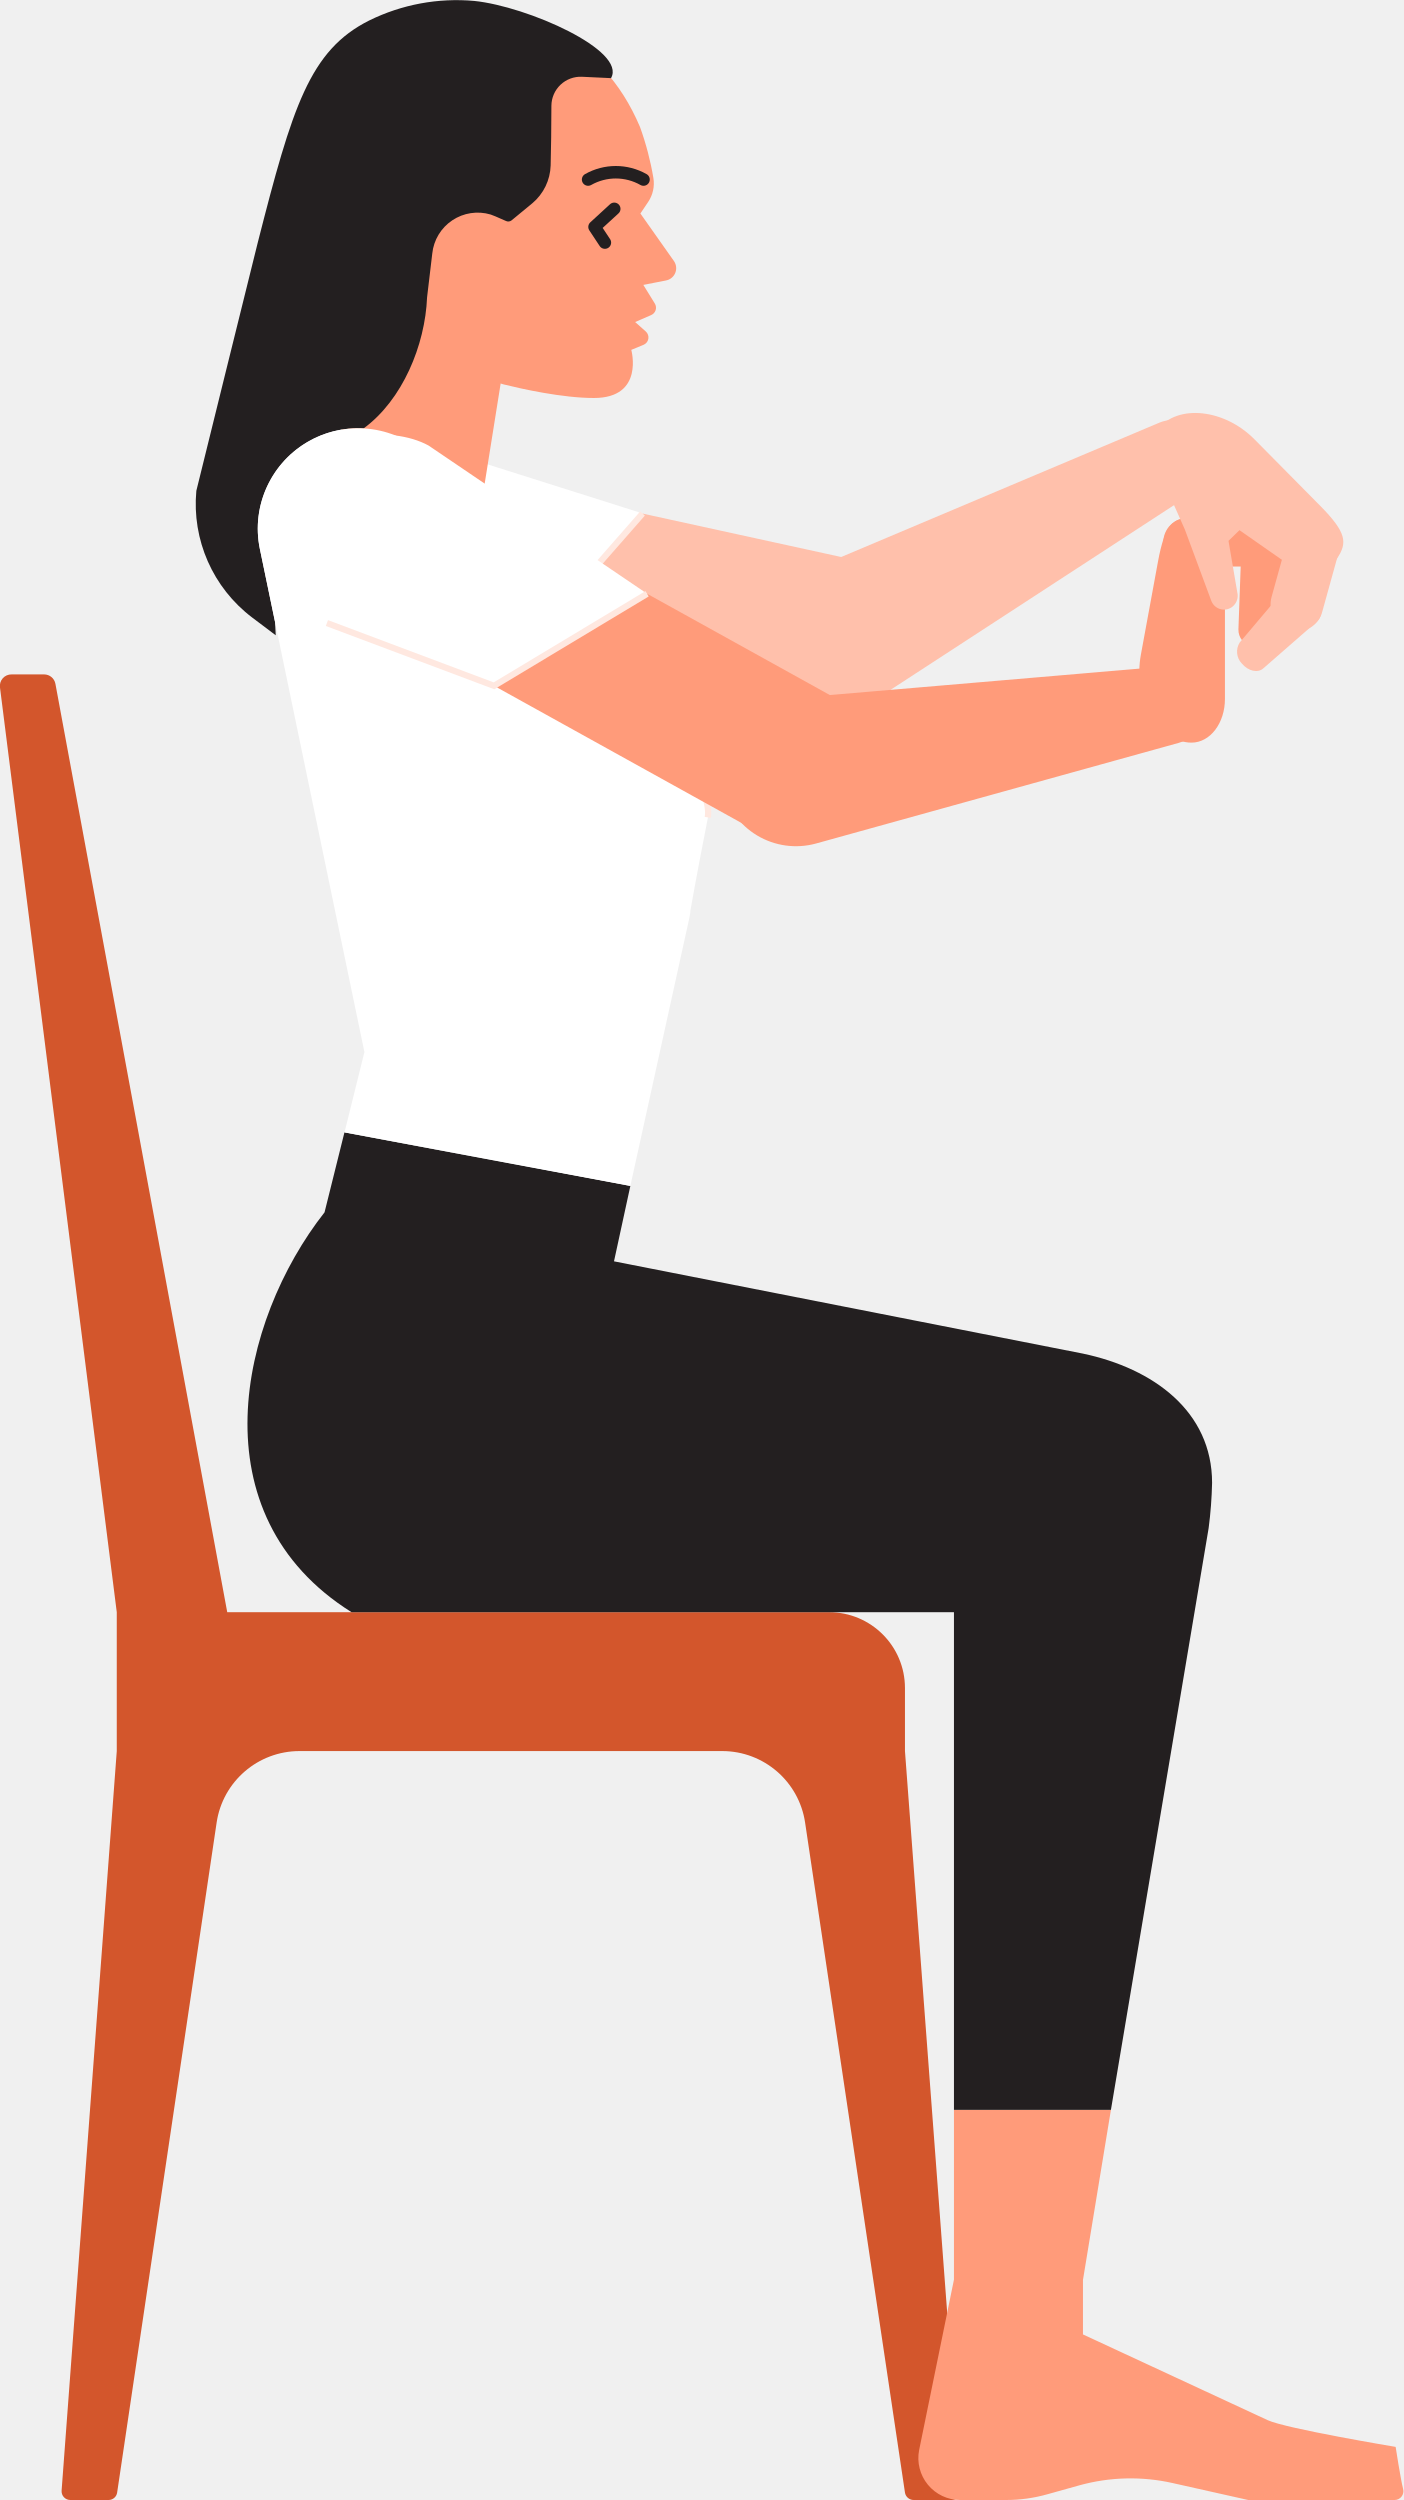
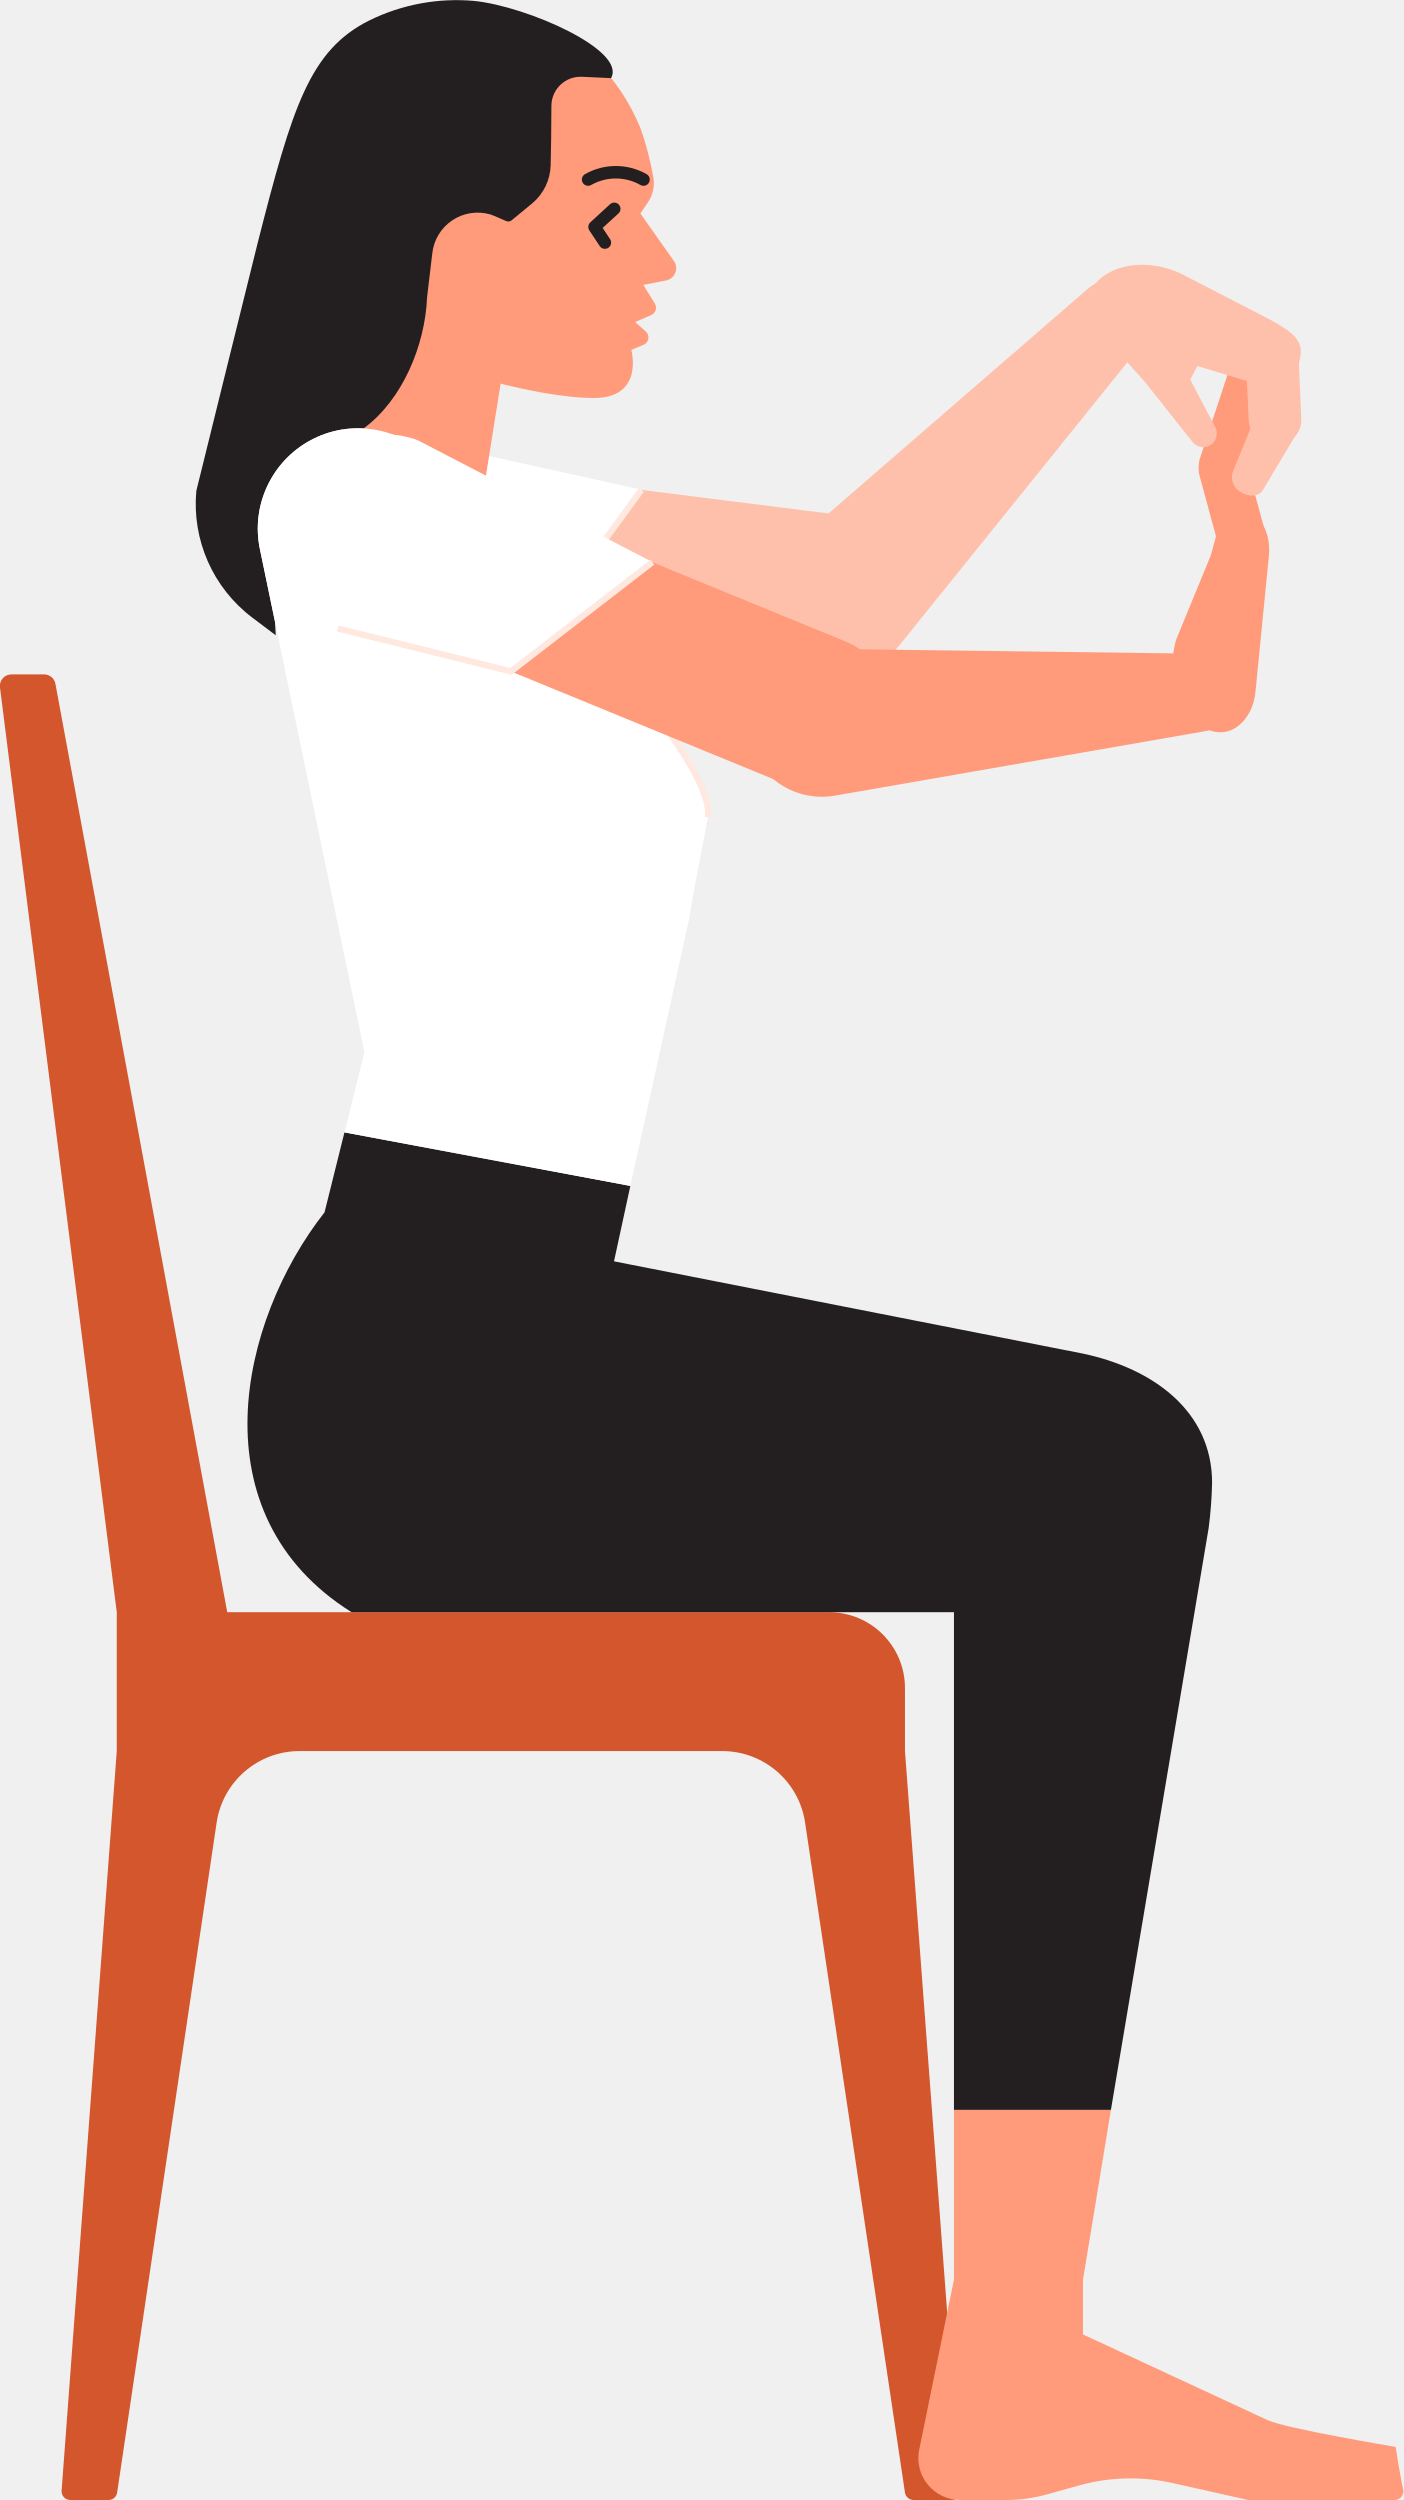
<svg xmlns="http://www.w3.org/2000/svg" id="fingers-palm-stretch" viewBox="0 0 224.86 400.57">
  <g id="arm-left">
    <g id="upperarm-right">
-       <path id="upperarm-right-skin" d="M134.78,138.92l-71.4-15.61a12.39,12.39,0,0,1-9.28-14.7h0a12.05,12.05,0,0,1,14.3-9.54l71.4,15.61a12.39,12.39,0,0,1,9.28,14.7h0A12.06,12.06,0,0,1,134.78,138.92Z" transform="translate(-5 -25.43)" style="fill: #ffc0ab" />
-       <path id="upperarm-right-clothes" d="M89.31,129l-27.76-1.8C55,125.75,47.37,116.89,49.3,107.56S62.11,93.82,68.63,95.25L108,107.71Z" transform="translate(-5 -25.43)" style="fill: #fff" />
-       <polyline id="outline" points="102.95 82.28 84.31 103.55 56.55 101.75" style="fill: none;stroke: #ffe8e0;stroke-miterlimit: 10" />
+       <path id="upperarm-right-skin" d="M137.27,132.62l-72.5-9.16a12.39,12.39,0,0,1-10.56-13.82h0A12.06,12.06,0,0,1,67.6,98.86L140.1,108a12.4,12.4,0,0,1,10.57,13.82h0A12.06,12.06,0,0,1,137.27,132.62Z" transform="translate(-5 -25.43)" style="fill:#ffc0ab" />
+       <path id="upperarm-right-clothes" d="M91.1,126.78l-27.81.69c-6.62-.84-15-9-14-18.44S60.87,94.2,67.49,95l40.28,8.89Z" transform="translate(-5 -25.43)" style="fill:#fff" />
+       <polyline id="outline" points="102.76 78.5 86.1 101.35 58.28 102.04" style="fill:none;stroke:#ffe8e0;stroke-miterlimit:10" />
    </g>
    <g id="forearm-right">
-       <path id="forearm-right-skin" d="M199.18,99.24a6.3,6.3,0,0,1-2.8,5L144.1,138.3A11.36,11.36,0,0,1,128,133.83h0a12,12,0,0,1,5.07-16.32l57.77-24.39a6.12,6.12,0,0,1,8.33,6.12Z" transform="translate(-5 -25.43)" style="fill: #ffc0ab" />
+       <path id="forearm-right-skin" d="M189.22,74.86a6.3,6.3,0,0,1-1.13,5.58l-39.16,48.61a11.37,11.37,0,0,1-16.69.72h0a12,12,0,0,1-.23-17.09L179.4,71.61a6.12,6.12,0,0,1,9.82,3.25Z" transform="translate(-5 -25.43)" style="fill:#ffc0ab" />
    </g>
-     <g id="shadow-hand-left" style="opacity: 0">
-       <path d="M211.3,111.85l-2.55,9.2a4.37,4.37,0,0,0,2.91,5.37h0a4.18,4.18,0,0,0,5.21-3l2.55-9.2a4.37,4.37,0,0,0-2.9-5.37h0A4.19,4.19,0,0,0,211.3,111.85Z" transform="translate(-5 -25.43)" style="fill: #ffc0ab" />
-       <path d="M204,131.77h0c1,1.19,2.52,1.54,3.41.76l8.54-7.46c1.16-1,1.05-3.11-.24-4.67h0c-1.41-1.69-3.59-2.05-4.68-.77l-7.39,8.74A2.74,2.74,0,0,0,204,131.77Z" transform="translate(-5 -25.43)" style="fill: #ffc0ab" />
-       <path d="M190.22,94.57h0c-1.61,2.45-.39,6.2,2.73,8.37l17.75,12.4c3.12,2.18,7,2,8.57-.48h0c1.61-2.45,1.53-4.07-2.73-8.38L206,95.82C201.24,91,193.78,90.1,190.5,94.2A4.5,4.5,0,0,0,190.22,94.57Z" transform="translate(-5 -25.43)" style="fill: #ffc0ab" />
-       <path d="M206.43,107.62l-4.59,4.47,1.47,8.61a2.26,2.26,0,0,1-1.05,2.09h0a2.18,2.18,0,0,1-3.19-1.13l-4.22-11.38-4.68-10.54Z" transform="translate(-5 -25.43)" style="fill: #ffc0ab" />
+     <g id="shadow-hand-left" style="opacity:0">
+       <path d="M204.65,83.1l.42,9.53a4.37,4.37,0,0,0,4.43,4.21h0a4.18,4.18,0,0,0,4-4.43l-.42-9.53a4.38,4.38,0,0,0-4.43-4.21h0A4.18,4.18,0,0,0,204.65,83.1Z" transform="translate(-5 -25.43)" style="fill:#ffc0ab" />
+       <path d="M203.86,104.3h0c1.32.83,2.87.68,3.48-.33l5.81-9.74c.79-1.32,0-3.28-1.68-4.36h0c-1.85-1.18-4-.84-4.68.71l-4.32,10.6A2.73,2.73,0,0,0,203.86,104.3Z" transform="translate(-5 -25.43)" style="fill:#ffc0ab" />
+       <path d="M179.26,73.19h0c-.78,2.82,1.54,6,5.19,7.12l20.71,6.29c3.64,1.11,7.22-.29,8-3.11h0c.77-2.83.19-4.34-5.19-7.12l-13.32-6.88c-6-3.11-13.39-1.65-15.25,3.26C179.35,72.9,179.3,73.05,179.26,73.19Z" transform="translate(-5 -25.43)" style="fill:#ffc0ab" />
+       <path d="M198.71,80.58l-3,5.67L199.79,94a2.27,2.27,0,0,1-.35,2.32h0a2.18,2.18,0,0,1-3.39-.1l-7.53-9.51-7.71-8.57Z" transform="translate(-5 -25.43)" style="fill:#ffc0ab" />
    </g>
  </g>
-   <path id="chair" d="M150,306V295.89a12.15,12.15,0,0,0-12.14-12.14H41.41L13.88,135a1.84,1.84,0,0,0-1.81-1.51H6.85A1.84,1.84,0,0,0,5,135.6L23.71,283.75V306L14.87,424.5a1.4,1.4,0,0,0,1.39,1.5h6.13a1.39,1.39,0,0,0,1.38-1.19L39.71,317.46A13.43,13.43,0,0,1,53,306h67.75A13.43,13.43,0,0,1,134,317.46L150,424.81a1.41,1.41,0,0,0,1.39,1.19h6.13a1.4,1.4,0,0,0,1.39-1.5Z" transform="translate(-5 -25.43)" style="fill: #d3562c" />
+   <path id="chair" d="M150,306V295.89a12.15,12.15,0,0,0-12.14-12.14H41.41L13.88,135a1.84,1.84,0,0,0-1.81-1.51H6.85A1.84,1.84,0,0,0,5,135.6L23.71,283.75V306L14.87,424.5a1.4,1.4,0,0,0,1.39,1.5h6.13a1.39,1.39,0,0,0,1.38-1.19L39.71,317.46A13.43,13.43,0,0,1,53,306h67.75A13.43,13.43,0,0,1,134,317.46L150,424.81a1.41,1.41,0,0,0,1.39,1.19h6.13a1.4,1.4,0,0,0,1.39-1.5Z" transform="translate(-5 -25.43)" style="fill:#d3562c" />
  <g id="legs">
-     <path d="M229.82,424.24c-.4-1.55-1.2-6.75-1.2-6.75S211,414.56,208.1,413.2l-29.58-13.73v-8.72L183,363.49l-25.15,0v27.2L152.27,418a6.71,6.71,0,0,0,6.58,8h7.36a24.28,24.28,0,0,0,6.51-.89l5.19-1.45a30.75,30.75,0,0,1,15-.37L205,426h23.49A1.41,1.41,0,0,0,229.82,424.24Z" transform="translate(-5 -25.43)" style="fill: #ff9b7a" />
-     <path d="M57,219.68l3.19-12.81L106,215.45l-2.62,12.08,75.11,14.78c11.35,2.39,20.72,9.28,20.72,20.72a66.87,66.87,0,0,1-.55,7.23L183,363.49l-25.15,0V283.75H61.33C36.36,268.1,43.31,237.1,57,219.68Z" transform="translate(-5 -25.43)" style="fill: #231f20" />
+     <path d="M229.82,424.24c-.4-1.55-1.2-6.75-1.2-6.75S211,414.56,208.1,413.2l-29.58-13.73v-8.72L183,363.49l-25.15,0v27.2L152.27,418a6.71,6.71,0,0,0,6.58,8h7.36a24.28,24.28,0,0,0,6.51-.89l5.19-1.45a30.75,30.75,0,0,1,15-.37L205,426h23.49A1.41,1.41,0,0,0,229.82,424.24Z" transform="translate(-5 -25.43)" style="fill:#ff9b7a" />
+     <path d="M57,219.68l3.19-12.81L106,215.45l-2.62,12.08,75.11,14.78c11.35,2.39,20.72,9.28,20.72,20.72a66.87,66.87,0,0,1-.55,7.23L183,363.49l-25.15,0V283.75H61.33C36.36,268.1,43.31,237.1,57,219.68Z" transform="translate(-5 -25.43)" style="fill:#231f20" />
  </g>
  <g id="head">
-     <rect id="neck" x="60.88" y="63.58" width="23.93" height="49.95" rx="8.92" transform="translate(125.81 162.05) rotate(-170.93)" style="fill: #ff9b7a" />
-     <path d="M72.84,28.32c15.82-2.4,28.55,2.94,34.7,17.44a46.72,46.72,0,0,1,2.15,8.18,5.31,5.31,0,0,1-.84,3.85l-1.24,1.85L113,67.28a2,2,0,0,1-1.3,3.09l-3.62.71,1.85,3a1.28,1.28,0,0,1-.61,1.84l-2.55,1.11,1.7,1.51a1.28,1.28,0,0,1-.38,2.15l-1.94.8s2.14,7.72-6,7.71c-5.06,0-11.65-1.48-14.47-2.18-4.38-1.08-8-9.26-9.31-11.57C63.33,72.66,59,70.83,54.49,62,48,49.19,57,30.73,72.84,28.32Z" transform="translate(-5 -25.43)" style="fill: #ff9b7a" />
-     <polyline points="98.42 33.46 95.26 36.36 96.92 38.87" style="fill: none;stroke: #231f20;stroke-linecap: round;stroke-linejoin: round;stroke-width: 2px" />
-     <path d="M108.11,54.2a9,9,0,0,0-8.88,0" transform="translate(-5 -25.43)" style="fill: none;stroke: #231f20;stroke-linecap: round;stroke-miterlimit: 10;stroke-width: 2px" />
-     <path id="hair" d="M46.64,113.4A15.94,15.94,0,0,1,48,103h0a16.09,16.09,0,0,1,15.28-8.94h0c6.21-4.56,9.84-13.32,10.15-21l.83-7a7.31,7.31,0,0,1,9.35-6.26c.25.09.5.18.75.29l1.74.76a.85.85,0,0,0,.88-.12L90.29,58a8.22,8.22,0,0,0,2.94-6.06c.07-2.31.11-6.35.12-9.57a4.68,4.68,0,0,1,4.89-4.64l4.66.22C105.47,33.51,89.51,26.46,81,25.58a31.69,31.69,0,0,0-16.84,3.13C54.6,33.5,51.84,42.57,46.3,64.3c-.6,2.35-9.84,39.77-9.84,39.77a22.82,22.82,0,0,0,8.94,20.3l3.78,2.85-.11-2.13Z" transform="translate(-5 -25.43)" style="fill: #231f20" />
+     <rect id="neck" x="60.88" y="63.58" width="23.93" height="49.95" rx="8.92" transform="translate(125.81 162.05) rotate(-170.93)" style="fill:#ff9b7a" />
+     <path d="M72.84,28.32c15.82-2.4,28.55,2.94,34.7,17.44a46.72,46.72,0,0,1,2.15,8.18,5.31,5.31,0,0,1-.84,3.85l-1.24,1.85L113,67.28a2,2,0,0,1-1.3,3.09l-3.62.71,1.85,3a1.28,1.28,0,0,1-.61,1.84l-2.55,1.11,1.7,1.51a1.28,1.28,0,0,1-.38,2.15l-1.94.8s2.14,7.72-6,7.71c-5.06,0-11.65-1.48-14.47-2.18-4.38-1.08-8-9.26-9.31-11.57C63.33,72.66,59,70.83,54.49,62,48,49.19,57,30.73,72.84,28.32Z" transform="translate(-5 -25.43)" style="fill:#ff9b7a" />
+     <polyline points="98.42 33.46 95.26 36.36 96.92 38.87" style="fill:none;stroke:#231f20;stroke-linecap:round;stroke-linejoin:round;stroke-width:2px" />
+     <path d="M108.11,54.2a9,9,0,0,0-8.88,0" transform="translate(-5 -25.43)" style="fill:none;stroke:#231f20;stroke-linecap:round;stroke-miterlimit:10;stroke-width:2px" />
+     <path id="hair" d="M46.64,113.4A15.94,15.94,0,0,1,48,103h0a16.09,16.09,0,0,1,15.28-8.94h0c6.21-4.56,9.84-13.32,10.15-21l.83-7a7.31,7.31,0,0,1,9.35-6.26c.25.09.5.18.75.29l1.74.76a.85.85,0,0,0,.88-.12L90.29,58a8.22,8.22,0,0,0,2.94-6.06c.07-2.31.11-6.35.12-9.57a4.68,4.68,0,0,1,4.89-4.64l4.66.22C105.47,33.51,89.51,26.46,81,25.58a31.69,31.69,0,0,0-16.84,3.13C54.6,33.5,51.84,42.57,46.3,64.3c-.6,2.35-9.84,39.77-9.84,39.77a22.82,22.82,0,0,0,8.94,20.3l3.78,2.85-.11-2.13Z" transform="translate(-5 -25.43)" style="fill:#231f20" />
  </g>
  <g id="torso">
-     <path d="M106,215.45,60.2,206.87,63.39,194,46.64,113.4A16.07,16.07,0,0,1,73.71,98.73l0-.1s46.81,47,44.72,57.78c-2,10.19-2.82,15-2.82,15v.06l0,.15c-.07.47-.16.94-.27,1.4h0Z" transform="translate(-5 -25.43)" style="fill: #fff" />
-     <path d="M85.21,110.65c13.72,14.69,34.6,38.49,33.19,45.76" transform="translate(-5 -25.43)" style="fill: none;stroke: #ffe8e0;stroke-miterlimit: 10" />
+     <path d="M106,215.45,60.2,206.87,63.39,194,46.64,113.4A16.07,16.07,0,0,1,73.71,98.73l0-.1s46.81,47,44.72,57.78c-2,10.19-2.82,15-2.82,15v.06l0,.15c-.07.47-.16.94-.27,1.4h0Z" transform="translate(-5 -25.43)" style="fill:#fff" />
+     <path d="M85.21,110.65c13.72,14.69,34.6,38.49,33.19,45.76" transform="translate(-5 -25.43)" style="fill:none;stroke:#ffe8e0;stroke-miterlimit:10" />
  </g>
  <g id="arm-right">
    <g id="upperarm-right-2" data-name="upperarm-right">
-       <rect id="upperarm-right-skin-2" data-name="upperarm-right-skin" x="49.23" y="117.06" width="99.8" height="24.79" rx="12.39" transform="translate(118.08 265.3) rotate(-151)" style="fill: #ff9b7a" />
-       <path id="upperarm-right-clothes-2" data-name="upperarm-right-clothes" d="M84.15,135.32,57.39,125.26c-6-3.32-10.93-14.09-6.31-22.44s16.61-9.29,22.59-6l35,23.73Z" transform="translate(-5 -25.43)" style="fill: #fff" />
-       <polyline id="outline-2" data-name="outline" points="103.68 95.14 79.15 109.89 52.38 99.83" style="fill: none;stroke: #ffe8e0;stroke-miterlimit: 10" />
+       <rect id="upperarm-right-skin-2" data-name="upperarm-right-skin" x="51.17" y="113.04" width="99.8" height="24.79" rx="12.39" transform="translate(141.94 254.42) rotate(-157.69)" style="fill:#ff9b7a" />
+       <path id="upperarm-right-clothes-2" data-name="upperarm-right-clothes" d="M86.87,133l-27.75-6.88c-6.33-2.6-12.5-12.73-8.87-21.55S65.66,93.42,72,96l37.53,19.49Z" transform="translate(-5 -25.43)" style="fill:#fff" />
+       <polyline id="outline-2" data-name="outline" points="104.52 90.08 81.87 107.58 54.12 100.7" style="fill:none;stroke:#ffe8e0;stroke-miterlimit:10" />
    </g>
    <g id="forearm-right-2" data-name="forearm-right">
-       <path id="forearm-right-skin-2" data-name="forearm-right-skin" d="M198.22,140.53a6.54,6.54,0,0,1-4.39,3.94l-58.1,16.12a12.11,12.11,0,0,1-15-9h0A12.1,12.1,0,0,1,131,137.39l60.68-5.18a6.22,6.22,0,0,1,6.57,8.32Z" transform="translate(-5 -25.43)" style="fill: #ff9b7a" />
-     </g>
-     <g id="hand-right">
-       <path d="M195.91,144.42h0c3,0,5.36-3.13,5.36-7v-22c0-3.87-2.4-7-5.36-7h0c-3,0-4.26,1-5.37,7l-2.74,14.91c-1.24,6.74,2.34,13.57,7.64,14.07Z" transform="translate(-5 -25.43)" style="fill: #ff9b7a" />
-       <rect x="191.41" y="108.41" width="19.52" height="7.79" rx="3.89" transform="translate(397.33 199.18) rotate(-180)" style="fill: #ff9b7a" />
-       <path d="M205.67,129h0a2.69,2.69,0,0,0,3.06-2.27l2.16-14.22a3.53,3.53,0,0,0-2.94-4h0a3.54,3.54,0,0,0-4,3.38l-.52,14.37A2.69,2.69,0,0,0,205.67,129Z" transform="translate(-5 -25.43)" style="fill: #ff9b7a" />
+       <path id="forearm-right-skin-2" data-name="forearm-right-skin" d="M202.84,139.1a6.54,6.54,0,0,1-4.75,3.49l-59.41,10.34a12.1,12.1,0,0,1-14-10.44h0a12.11,12.11,0,0,1,11.55-13.11l60.9.79a6.23,6.23,0,0,1,5.72,8.93Z" transform="translate(-5 -25.43)" style="fill:#ff9b7a" />
+       <g id="hand-right">
+         <path d="M200.16,142.75h0c2.94.29,5.64-2.6,6-6.45l2.16-21.89c.37-3.85-1.71-7.21-4.65-7.5h0c-2.95-.29-3,1.62-4.67,7.51l-5.55,13.51c-1.89,6.59,1,13.74,6.22,14.75Z" transform="translate(-5 -25.43)" style="fill:#ff9b7a" />
+         <g id="fingers-right">
+           <rect x="192.73" y="102.37" width="19.52" height="7.79" rx="3.89" transform="translate(247.14 -142.39) rotate(74.85)" style="fill:#ff9b7a" />
+           <path id="tips-right" d="M205.17,83.51h0a2.7,2.7,0,0,0-3.41,1.73l-4.5,13.66a3.53,3.53,0,0,0,2.23,4.46h0A3.52,3.52,0,0,0,204,100.7L207,86.62A2.71,2.71,0,0,0,205.17,83.51Z" transform="translate(-5 -25.43)" style="fill:#ff9b7a" />
+         </g>
+       </g>
    </g>
  </g>
  <g id="shadow-arm-left">
-     <g id="upperarm-right-3" data-name="upperarm-right" style="opacity: 0">
-       <path id="upperarm-right-skin-3" data-name="upperarm-right-skin" d="M134.78,138.92l-71.4-15.61a12.39,12.39,0,0,1-9.28-14.7h0a12.05,12.05,0,0,1,14.3-9.54l71.4,15.61a12.39,12.39,0,0,1,9.28,14.7h0A12.06,12.06,0,0,1,134.78,138.92Z" transform="translate(-5 -25.43)" style="fill: #ffc0ab" />
-       <path id="upperarm-right-clothes-3" data-name="upperarm-right-clothes" d="M89.31,129l-27.76-1.8C55,125.75,47.37,116.89,49.3,107.56S62.11,93.82,68.63,95.25L108,107.71Z" transform="translate(-5 -25.43)" style="fill: #fff" />
-       <polyline id="outline-3" data-name="outline" points="102.95 82.28 84.31 103.55 56.55 101.75" style="fill: none;stroke: #ffe8e0;stroke-miterlimit: 10" />
+     <g id="shadow-upperarm-right" style="opacity:0">
+       <path id="upperarm-right-skin-3" data-name="upperarm-right-skin" d="M137.27,132.62l-72.5-9.16a12.39,12.39,0,0,1-10.56-13.82h0A12.06,12.06,0,0,1,67.6,98.86L140.1,108a12.4,12.4,0,0,1,10.57,13.82h0A12.06,12.06,0,0,1,137.27,132.62Z" transform="translate(-5 -25.43)" style="fill:#ffc0ab" />
+       <path id="upperarm-right-clothes-3" data-name="upperarm-right-clothes" d="M91.1,126.78l-27.81.69c-6.62-.84-15-9-14-18.44S60.87,94.2,67.49,95l40.28,8.89Z" transform="translate(-5 -25.43)" style="fill:#fff" />
+       <polyline id="outline-3" data-name="outline" points="102.76 78.5 86.1 101.35 58.28 102.04" style="fill:none;stroke:#ffe8e0;stroke-miterlimit:10" />
    </g>
-     <g id="forearm-right-3" data-name="forearm-right" style="opacity: 0">
-       <path id="forearm-right-skin-3" data-name="forearm-right-skin" d="M199.18,99.24a6.3,6.3,0,0,1-2.8,5L144.1,138.3A11.36,11.36,0,0,1,128,133.83h0a12,12,0,0,1,5.07-16.32l57.77-24.39a6.12,6.12,0,0,1,8.33,6.12Z" transform="translate(-5 -25.43)" style="fill: #ffc0ab" />
+     <g id="shadow-forearm-right" style="opacity:0">
+       <path id="forearm-right-skin-3" data-name="forearm-right-skin" d="M189.22,74.86a6.3,6.3,0,0,1-1.13,5.58l-39.16,48.61a11.37,11.37,0,0,1-16.69.72h0a12,12,0,0,1-.23-17.09L179.4,71.61a6.12,6.12,0,0,1,9.82,3.25Z" transform="translate(-5 -25.43)" style="fill:#ffc0ab" />
    </g>
    <g id="hand-left">
-       <path d="M211.3,111.85l-2.55,9.2a4.37,4.37,0,0,0,2.91,5.37h0a4.18,4.18,0,0,0,5.21-3l2.55-9.2a4.37,4.37,0,0,0-2.9-5.37h0A4.19,4.19,0,0,0,211.3,111.85Z" transform="translate(-5 -25.43)" style="fill: #ffc0ab" />
-       <path d="M204,131.77h0c1,1.19,2.52,1.54,3.41.76l8.54-7.46c1.16-1,1.05-3.11-.24-4.67h0c-1.41-1.69-3.59-2.05-4.68-.77l-7.39,8.74A2.74,2.74,0,0,0,204,131.77Z" transform="translate(-5 -25.43)" style="fill: #ffc0ab" />
-       <path d="M190.22,94.57h0c-1.61,2.45-.39,6.2,2.73,8.37l17.75,12.4c3.12,2.18,7,2,8.57-.48h0c1.61-2.45,1.53-4.07-2.73-8.38L206,95.82C201.24,91,193.78,90.1,190.5,94.2A4.5,4.5,0,0,0,190.22,94.57Z" transform="translate(-5 -25.43)" style="fill: #ffc0ab" />
-       <path d="M206.43,107.62l-4.59,4.47,1.47,8.61a2.26,2.26,0,0,1-1.05,2.09h0a2.18,2.18,0,0,1-3.19-1.13l-4.22-11.38-4.68-10.54Z" transform="translate(-5 -25.43)" style="fill: #ffc0ab" />
+       <path d="M204.65,83.1l.42,9.53a4.37,4.37,0,0,0,4.43,4.21h0a4.18,4.18,0,0,0,4-4.43l-.42-9.53a4.38,4.38,0,0,0-4.43-4.21h0A4.18,4.18,0,0,0,204.65,83.1Z" transform="translate(-5 -25.43)" style="fill:#ffc0ab" />
+       <path d="M203.86,104.3h0c1.32.83,2.87.68,3.48-.33l5.81-9.74c.79-1.32,0-3.28-1.68-4.36h0c-1.85-1.18-4-.84-4.68.71l-4.32,10.6A2.73,2.73,0,0,0,203.86,104.3Z" transform="translate(-5 -25.43)" style="fill:#ffc0ab" />
+       <path d="M179.26,73.19h0c-.78,2.82,1.54,6,5.19,7.12l20.71,6.29c3.64,1.11,7.22-.29,8-3.11h0c.77-2.83.19-4.34-5.19-7.12l-13.32-6.88c-6-3.11-13.39-1.65-15.25,3.26C179.35,72.9,179.3,73.05,179.26,73.19Z" transform="translate(-5 -25.43)" style="fill:#ffc0ab" />
+       <path d="M198.71,80.58l-3,5.67L199.79,94a2.27,2.27,0,0,1-.35,2.32h0a2.18,2.18,0,0,1-3.39-.1l-7.53-9.51-7.71-8.57Z" transform="translate(-5 -25.43)" style="fill:#ffc0ab" />
    </g>
  </g>
</svg>
